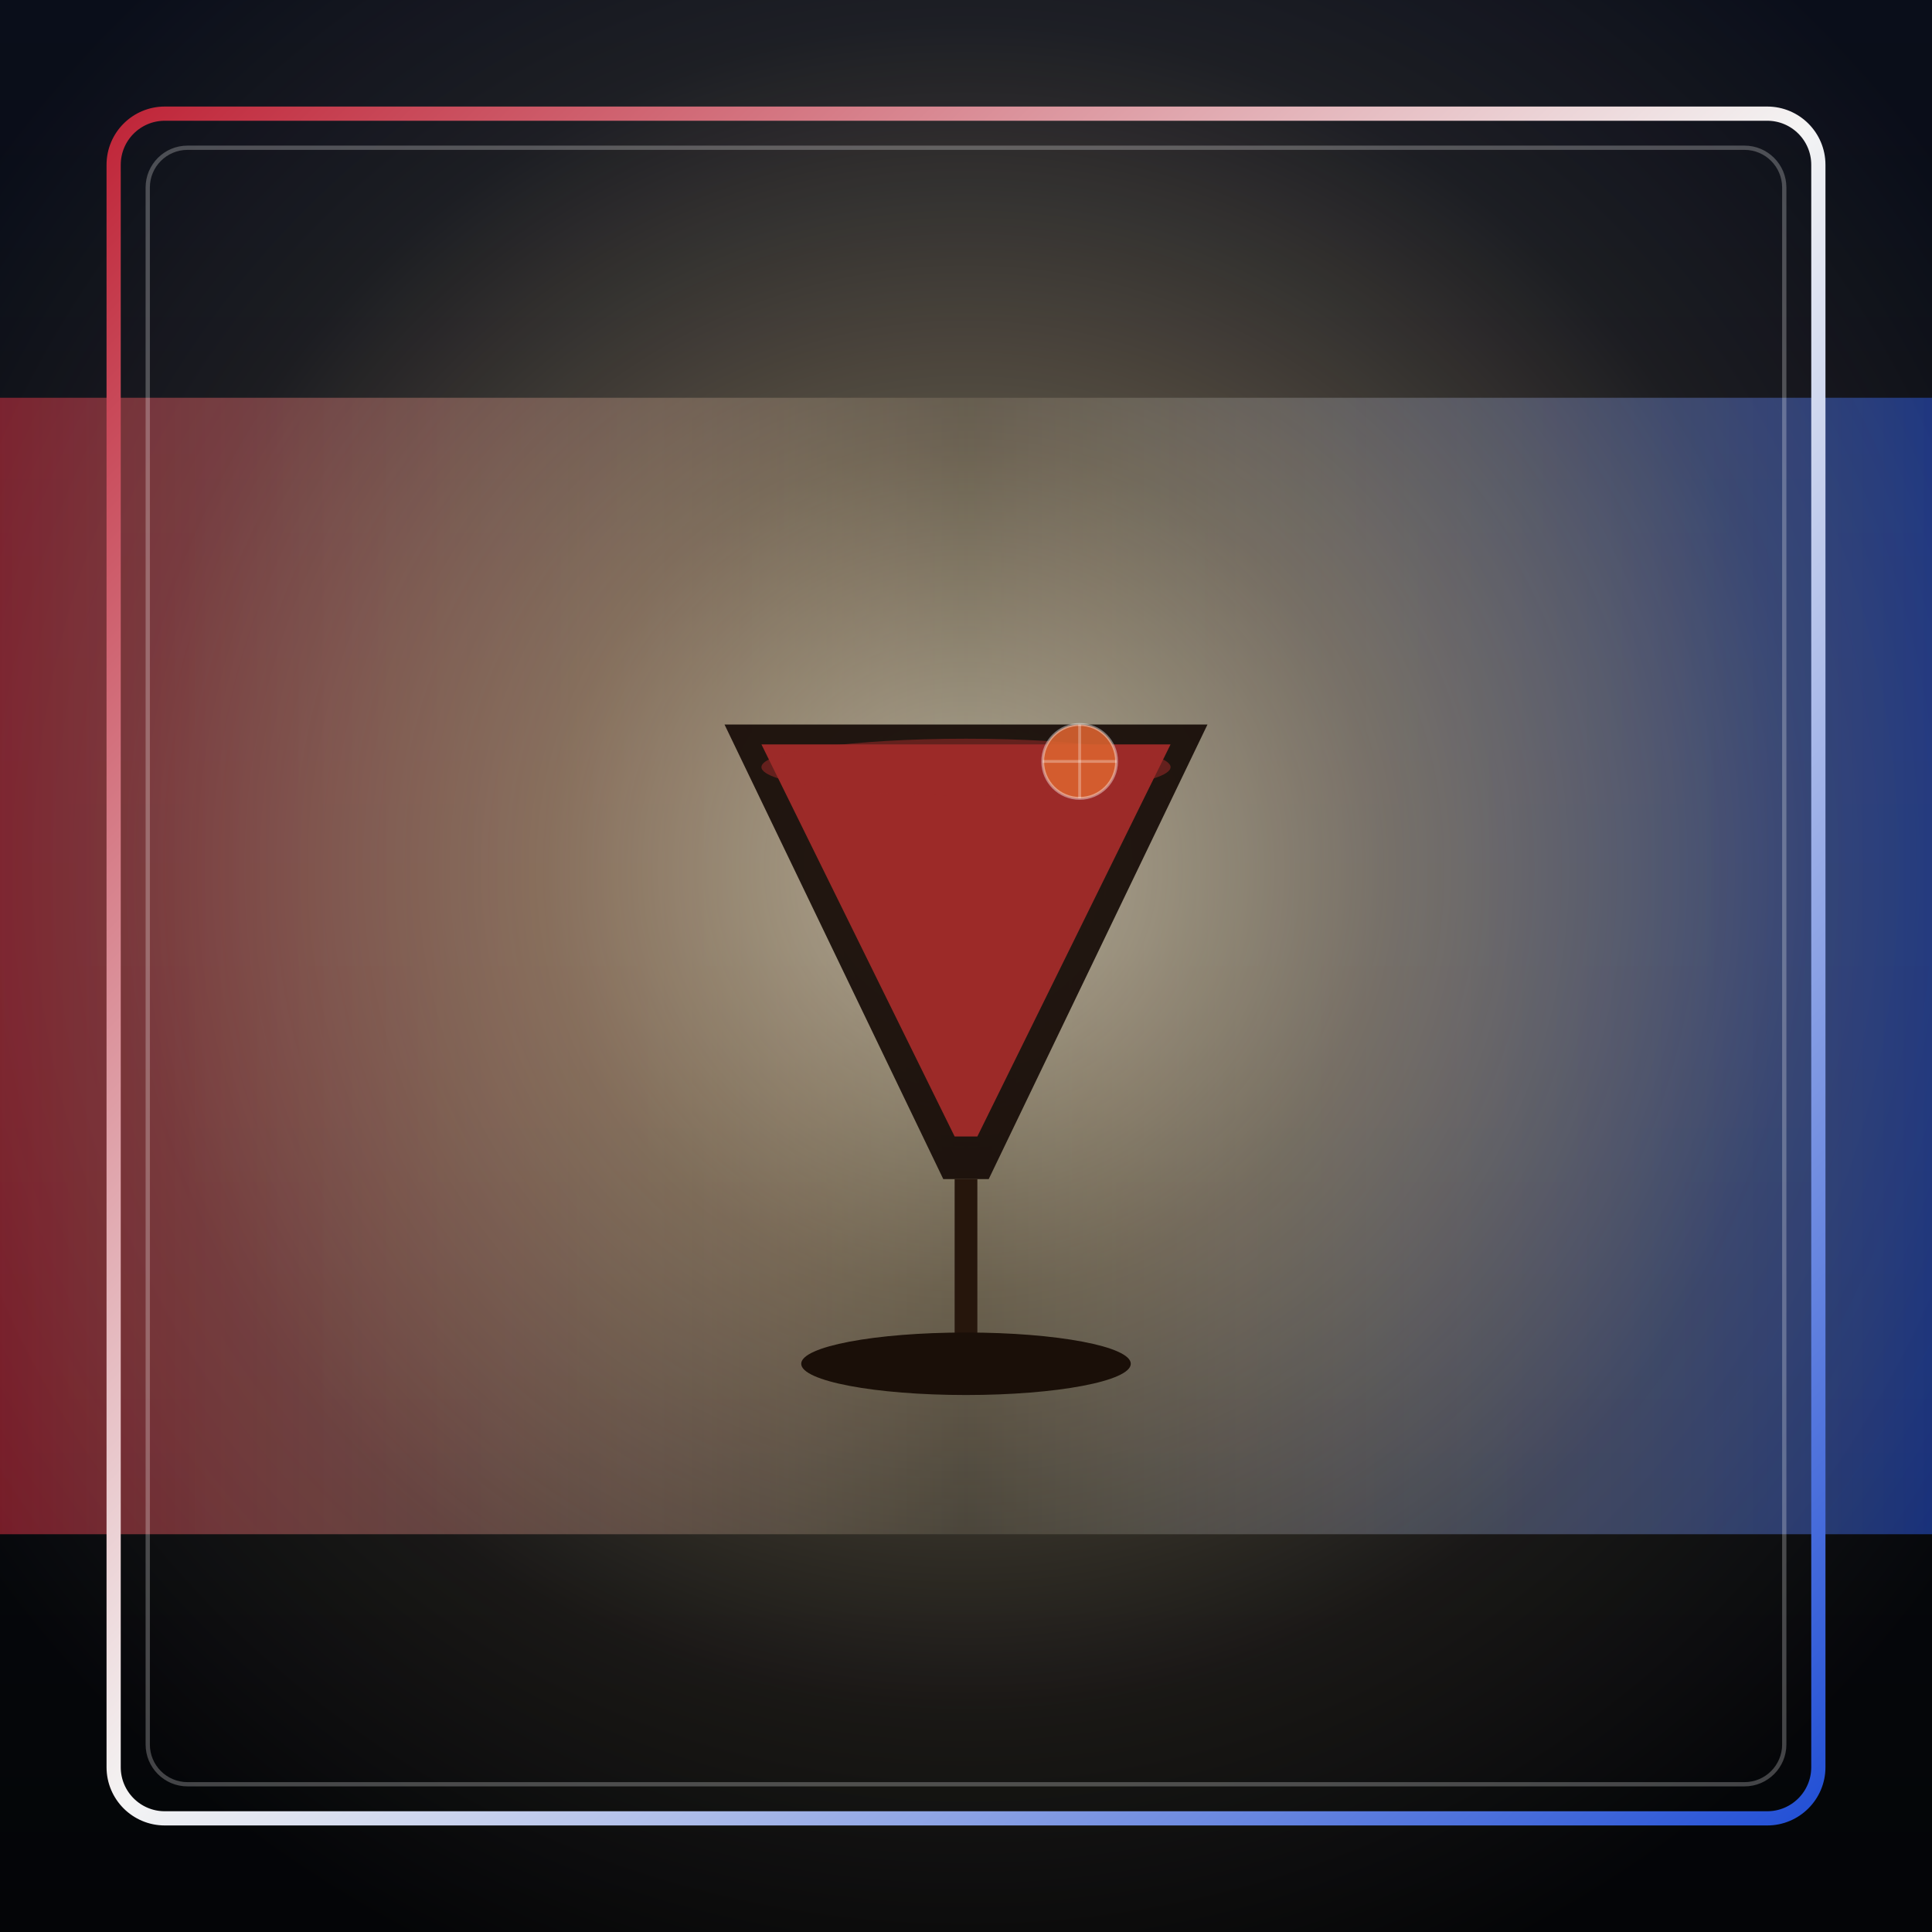
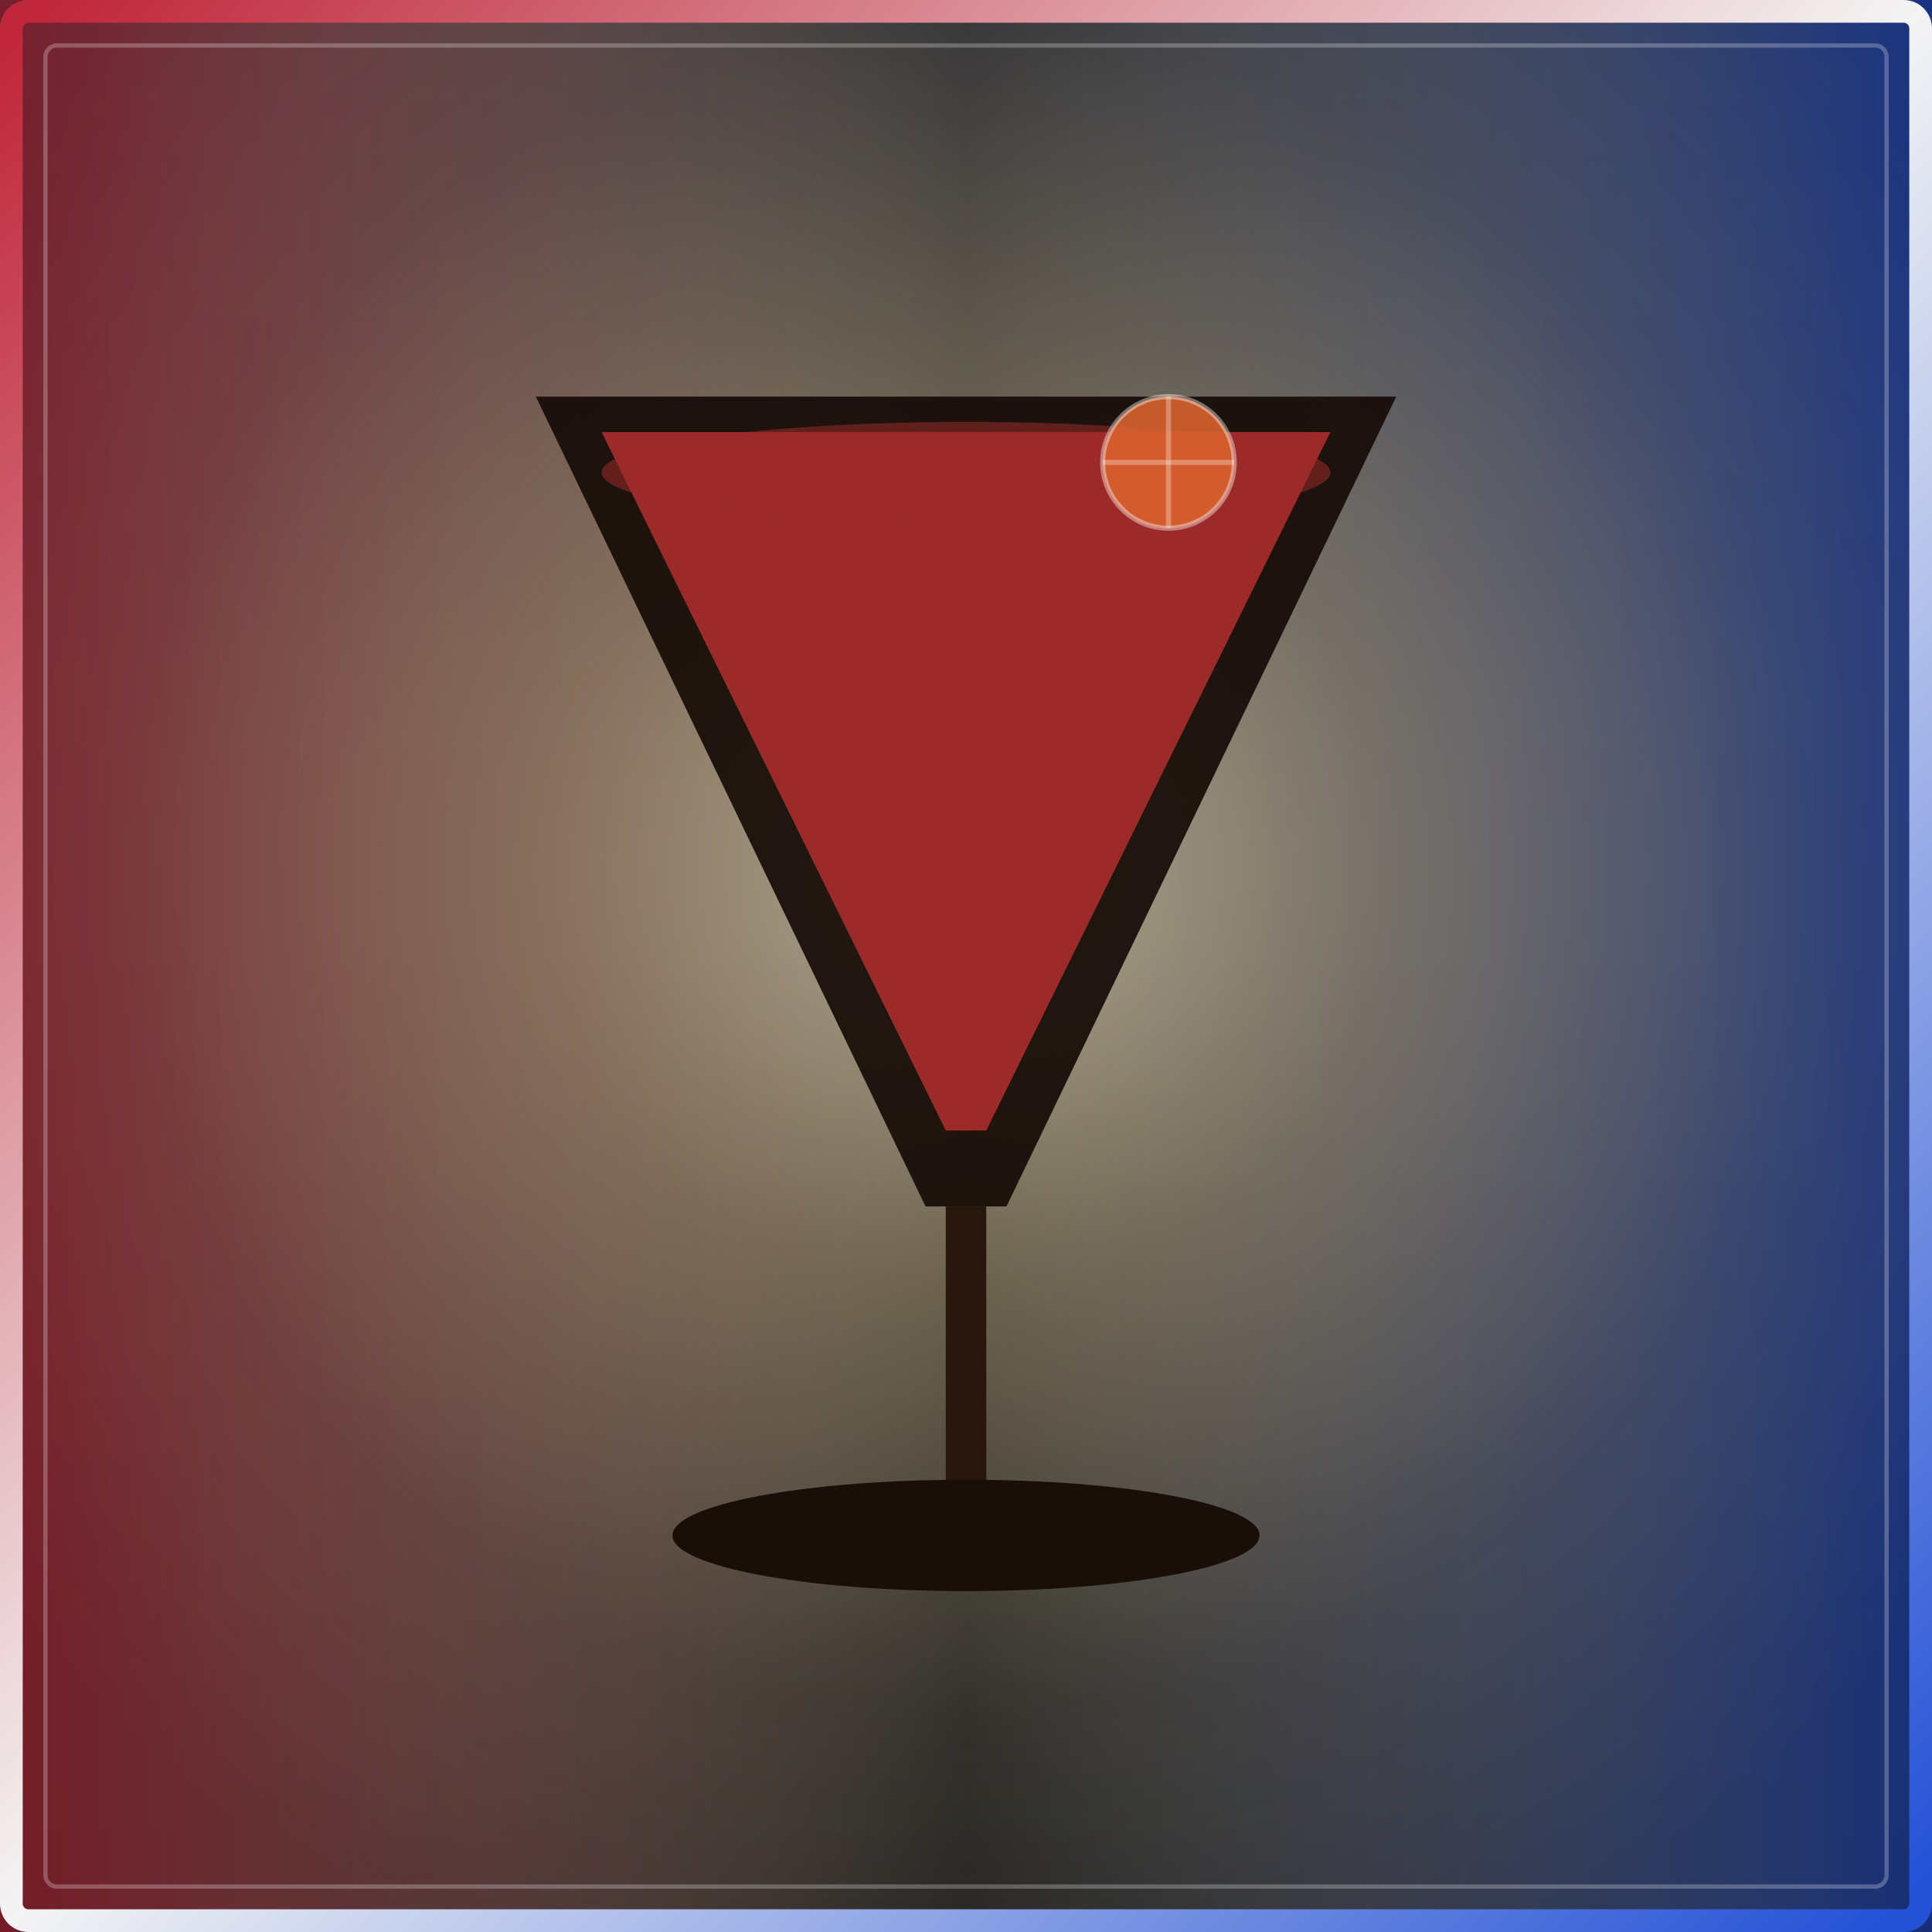
<svg xmlns="http://www.w3.org/2000/svg" width="100%" height="100%" viewBox="0 0 680 680" role="img">
  <defs>
    <linearGradient id="bgGrad" x1="0" y1="0" x2="0" y2="1">
      <stop offset="0" stop-color="#0a0e1a" />
      <stop offset="1" stop-color="#040507" />
    </linearGradient>
    <linearGradient id="patrioticBand" x1="0" y1="0" x2="1" y2="0">
      <stop offset="0" stop-color="#c0273a" stop-opacity="0.6" />
      <stop offset="0.5" stop-color="#fff4d6" stop-opacity="0.12" />
      <stop offset="1" stop-color="#2451d6" stop-opacity="0.55" />
    </linearGradient>
    <linearGradient id="frameGrad" x1="0" y1="0" x2="1" y2="1">
      <stop offset="0" stop-color="#c0273a" />
      <stop offset="0.5" stop-color="#f4f4f4" />
      <stop offset="1" stop-color="#2451d6" />
    </linearGradient>
    <radialGradient id="spot" cx="0.5" cy="0.45" r="0.62">
      <stop offset="0" stop-color="#fff4d6" stop-opacity="0.65" />
      <stop offset="0.35" stop-color="#ffdfa3" stop-opacity="0.32" />
      <stop offset="0.7" stop-color="#ffdfa3" stop-opacity="0.08" />
      <stop offset="1" stop-color="#ffdfa3" stop-opacity="0" />
    </radialGradient>
  </defs>
  <rect x="0" y="0" width="680" height="680" fill="url(#bgGrad)" />
-   <rect x="0" y="140" width="680" height="400" fill="url(#patrioticBand)" />
+   <rect x="0" y="0" width="680" height="680" fill="url(#patrioticBand)" />
  <rect x="0" y="0" width="680" height="680" fill="url(#spot)" />
-   <path d="M255 255 L425 255 L348 415 L332 415 Z" fill="#160b06" opacity="0.92" />
-   <path d="M268 262 L412 262 L344 400 L336 400 Z" fill="#9c2a28" />
-   <ellipse cx="340" cy="270" rx="72" ry="10" fill="#9c2a28" opacity="0.55" />
-   <rect x="336" y="415" width="8" height="62" fill="#26160c" />
-   <ellipse cx="340" cy="480" rx="58" ry="11" fill="#1a0f08" />
-   <circle cx="380" cy="268" r="13" fill="#d9622f" opacity="0.9" />
-   <circle cx="380" cy="268" r="13" fill="none" stroke="#fff" stroke-opacity="0.4" stroke-width="1" />
-   <line x1="380" y1="255" x2="380" y2="281" stroke="#fff" stroke-opacity="0.3" stroke-width="1" />
-   <line x1="367" y1="268" x2="393" y2="268" stroke="#fff" stroke-opacity="0.3" stroke-width="1" />
-   <rect x="40" y="40" width="600" height="600" rx="18" fill="none" stroke="url(#frameGrad)" stroke-width="5" />
-   <rect x="52" y="52" width="576" height="576" rx="14" fill="none" stroke="#ffffff" stroke-opacity="0.25" stroke-width="1.5" />
+   <g transform="translate(-265.67,-314.66) scale(1.7814)">
+     <path d="M255 255 L425 255 L348 415 L332 415 Z" fill="#160b06" opacity="0.92" />
+     <path d="M268 262 L412 262 L344 400 L336 400 Z" fill="#9c2a28" />
+     <ellipse cx="340" cy="270" rx="72" ry="10" fill="#9c2a28" opacity="0.55" />
+     <rect x="336" y="415" width="8" height="62" fill="#26160c" />
+     <ellipse cx="340" cy="480" rx="58" ry="11" fill="#1a0f08" />
+     <circle cx="380" cy="268" r="13" fill="#d9622f" opacity="0.9" />
+     <circle cx="380" cy="268" r="13" fill="none" stroke="#fff" stroke-opacity="0.4" stroke-width="1" />
+     <line x1="380" y1="255" x2="380" y2="281" stroke="#fff" stroke-opacity="0.3" stroke-width="1" />
+     <line x1="367" y1="268" x2="393" y2="268" stroke="#fff" stroke-opacity="0.3" stroke-width="1" />
+   </g>
+   <rect x="4" y="4" width="672" height="672" rx="6" fill="none" stroke="url(#frameGrad)" stroke-width="8" />
+   <rect x="16" y="16" width="648" height="648" rx="4" fill="none" stroke="#ffffff" stroke-opacity="0.25" stroke-width="1.5" />
</svg>
